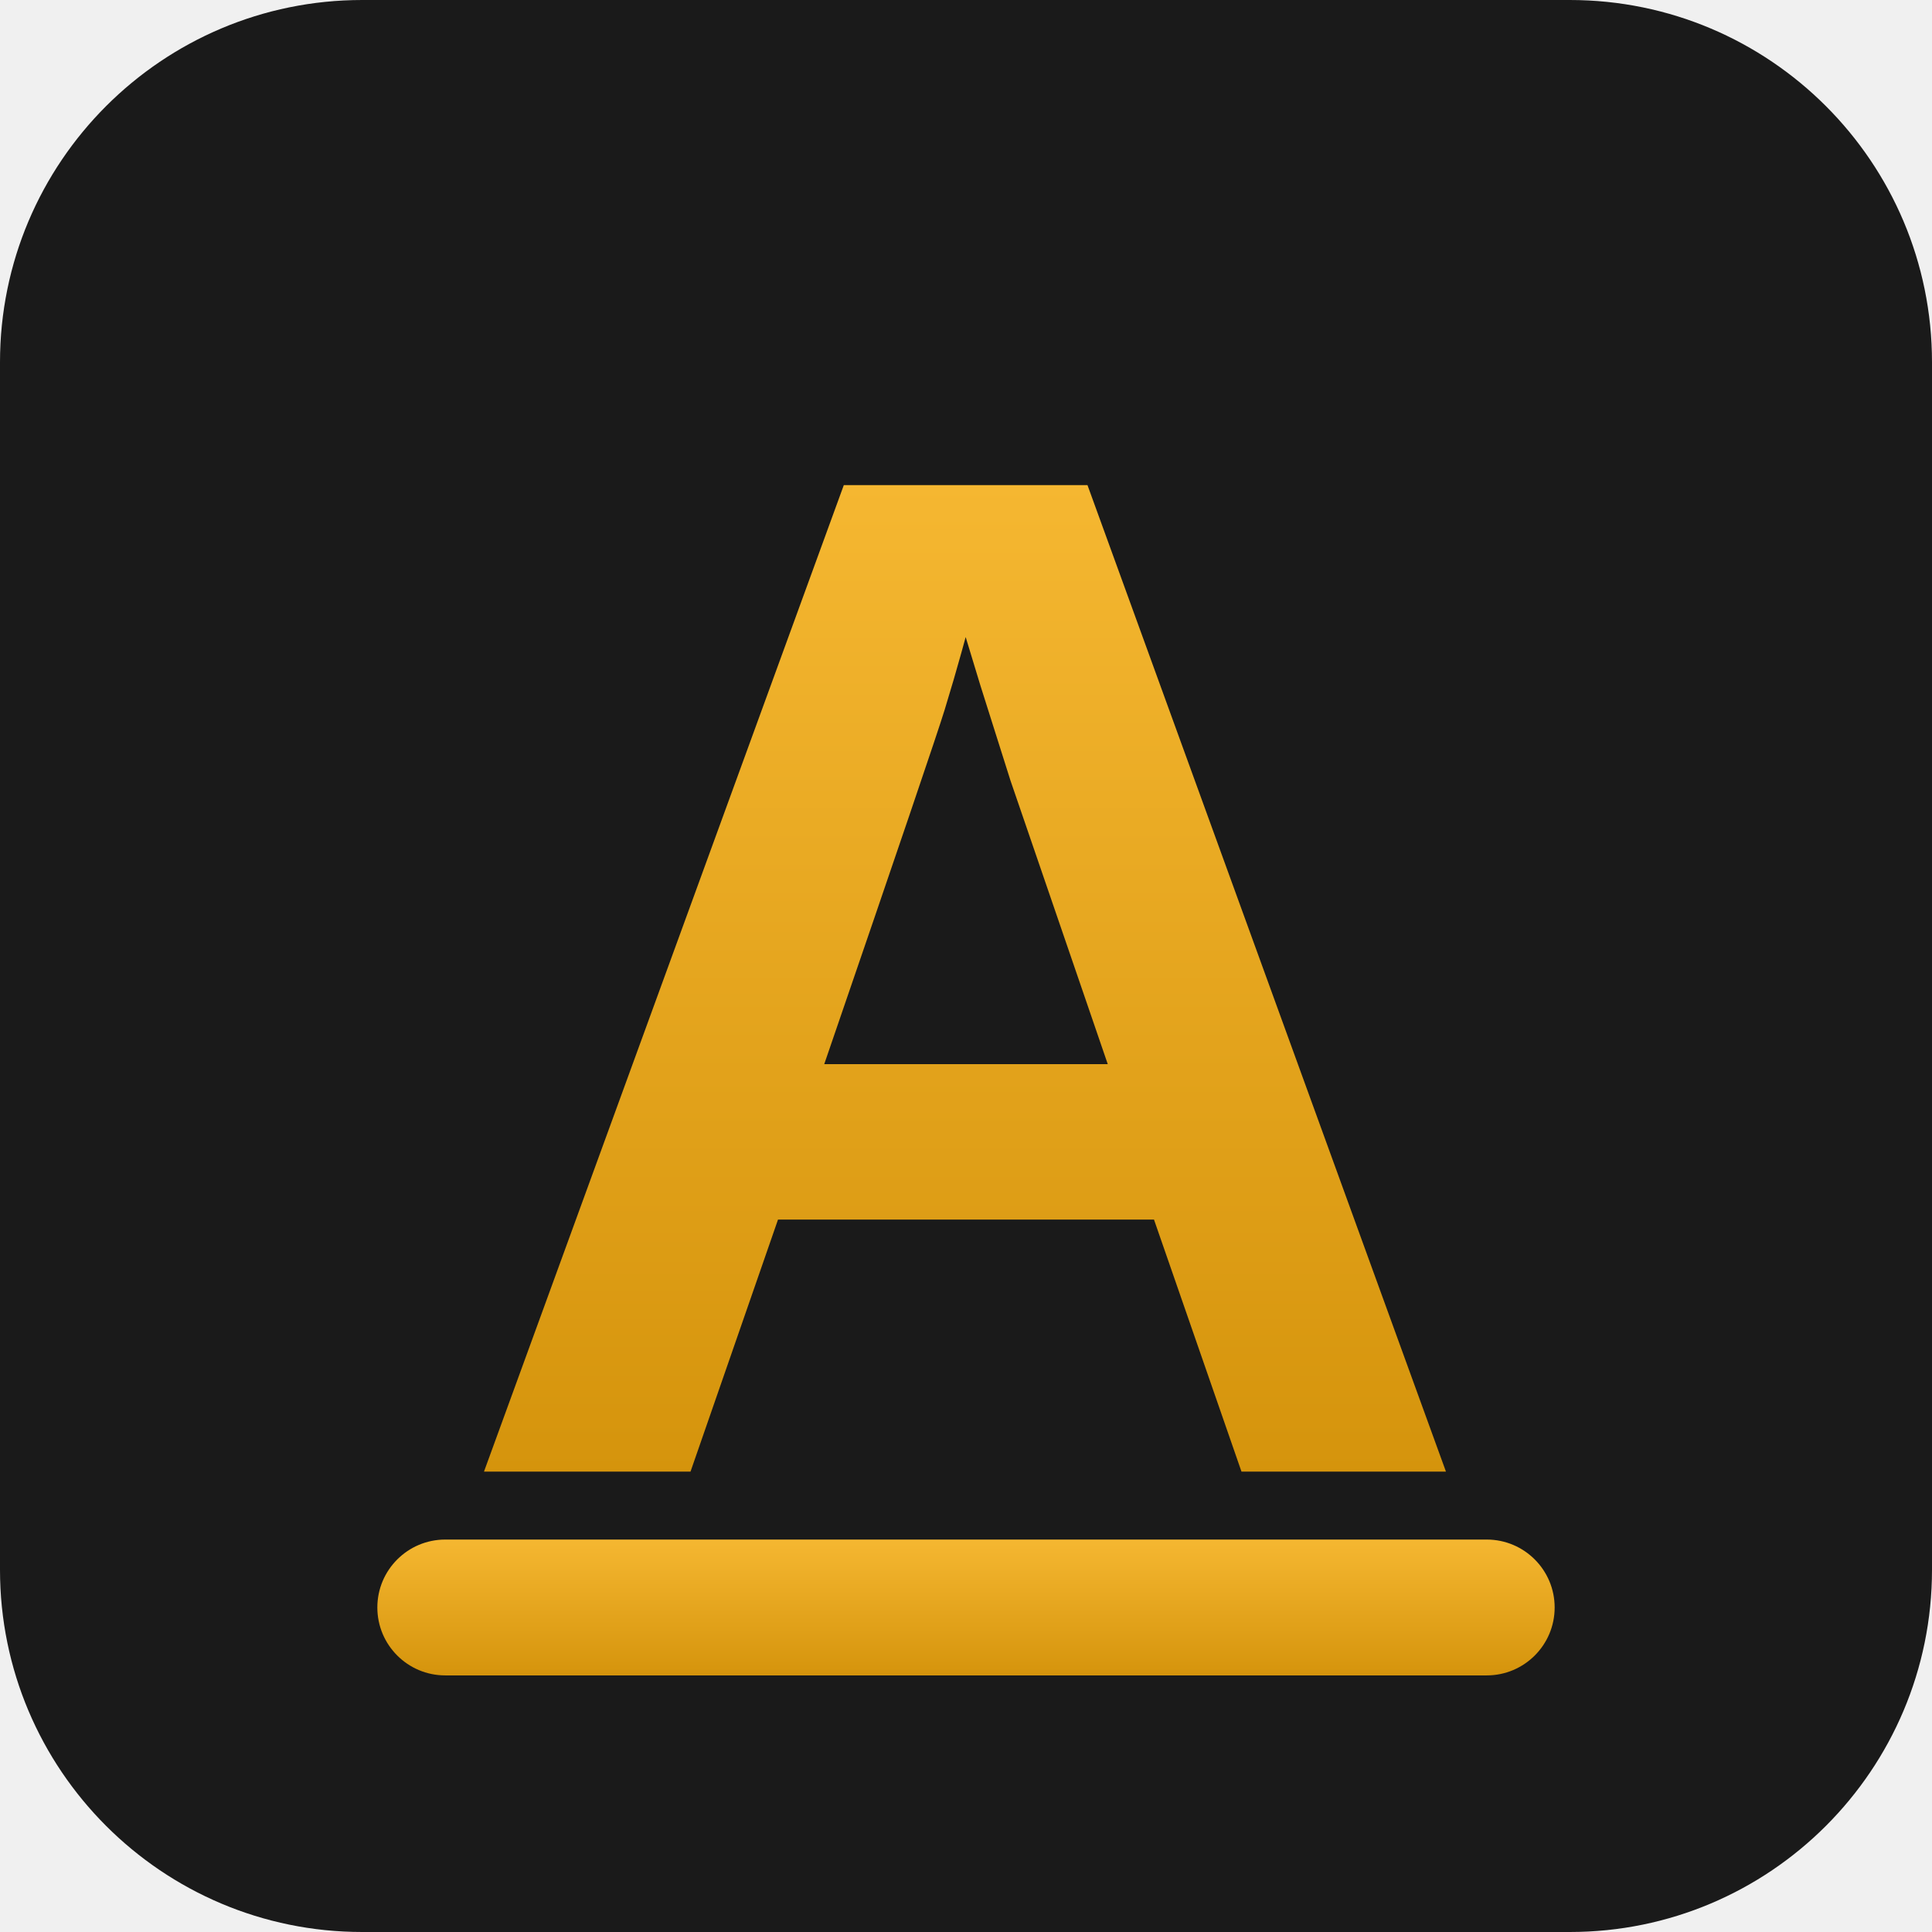
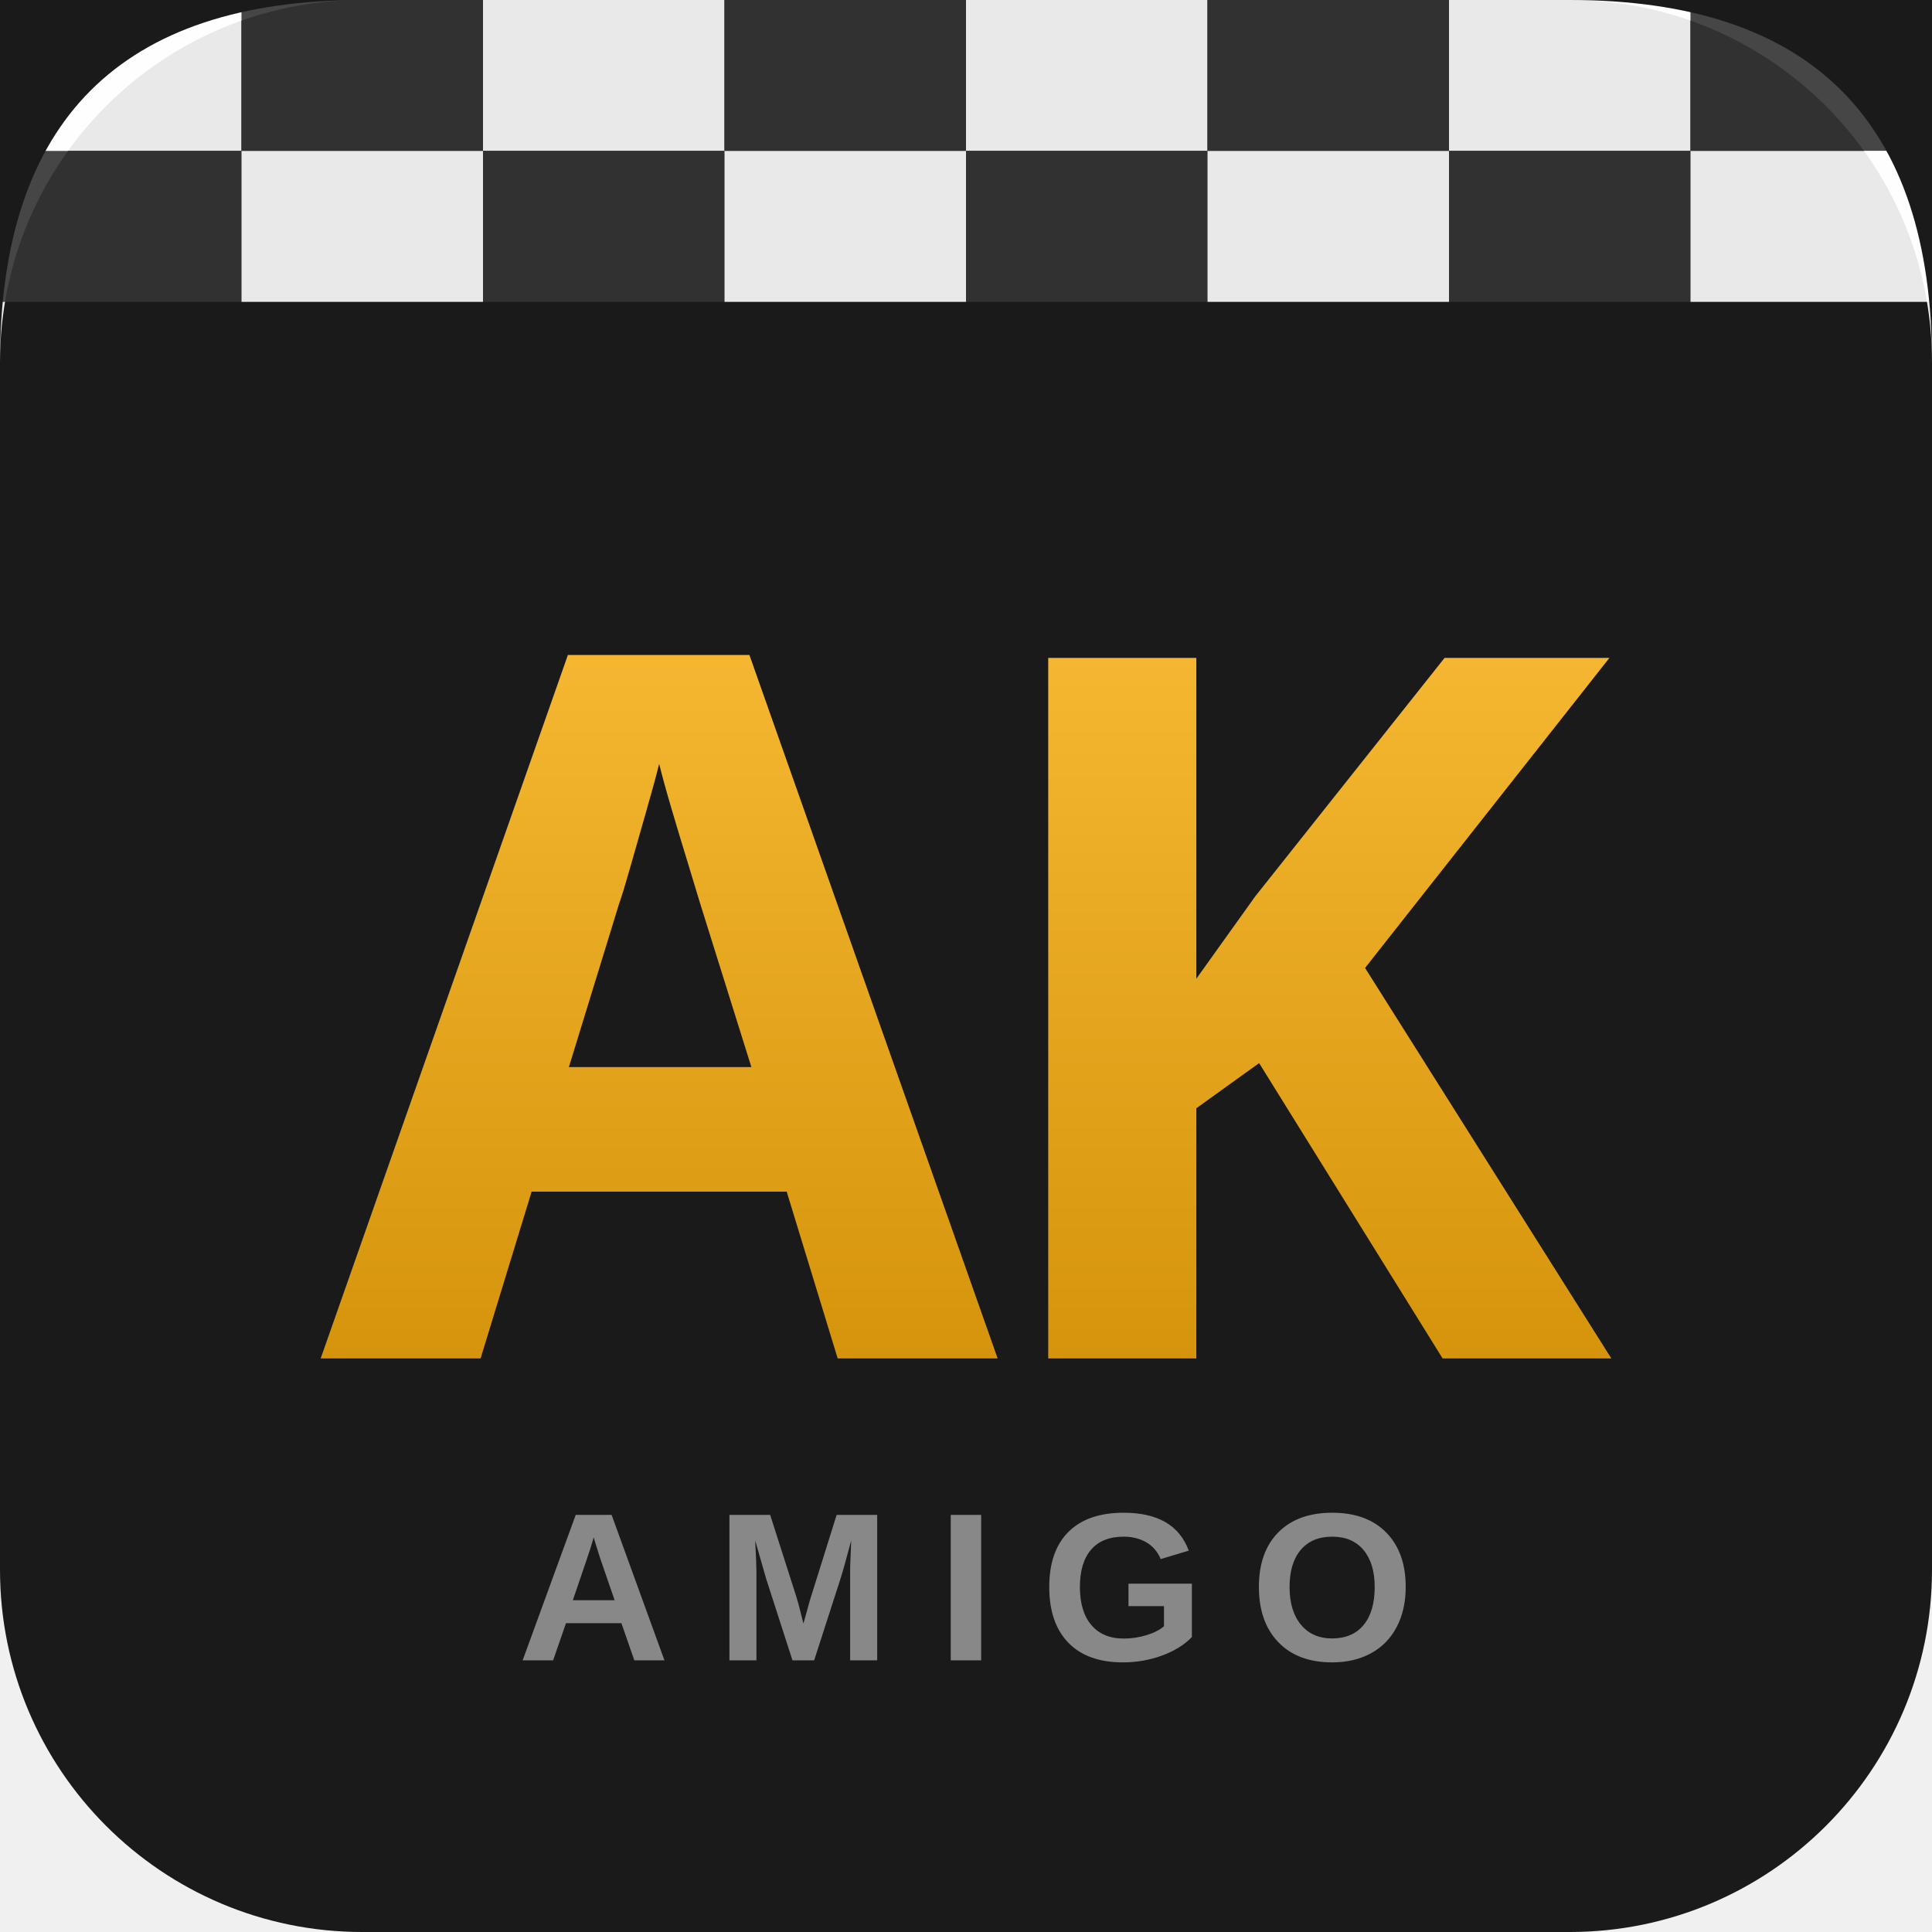
<svg xmlns="http://www.w3.org/2000/svg" viewBox="0 0 512 512" fill="none">
  <rect width="512" height="512" rx="96" fill="#1a1a1a" />
+   <g opacity="0.9">
+     <rect x="0" y="0" width="64" height="40" fill="#ffffff" />
+     <rect x="128" y="0" width="64" height="40" fill="#ffffff" />
+     <rect x="256" y="0" width="64" height="40" fill="#ffffff" />
+     <rect x="384" y="0" width="64" height="40" fill="#ffffff" />
+     <rect x="64" y="0" width="64" height="40" fill="#333" />
+     <rect x="192" y="0" width="64" height="40" fill="#333" />
+     <rect x="320" y="0" width="64" height="40" fill="#333" />
+     <rect x="448" y="0" width="64" height="40" fill="#333" />
+     <rect x="0" y="40" width="64" height="40" fill="#333" />
+     <rect x="128" y="40" width="64" height="40" fill="#333" />
+     <rect x="256" y="40" width="64" height="40" fill="#333" />
+     <rect x="384" y="40" width="64" height="40" fill="#333" />
+     <rect x="64" y="40" width="64" height="40" fill="#ffffff" />
+     <rect x="192" y="40" width="64" height="40" fill="#ffffff" />
+     <rect x="320" y="40" width="64" height="40" fill="#ffffff" />
+     <rect x="448" y="40" width="64" height="40" fill="#ffffff" />
+   </g>
+   <path d="M0 0 L96 0 Q0 0 0 96 Z" fill="#1a1a1a" />
+   <path d="M512 0 L416 0 Q512 0 512 96 Z" fill="#1a1a1a" />
  <defs>
    <linearGradient id="g" x1="0" y1="0" x2="0" y2="1">
      <stop offset="0%" stop-color="#F5B731" />
      <stop offset="100%" stop-color="#D5940C" />
    </linearGradient>
  </defs>
-   <text x="256" y="390" text-anchor="middle" font-family="Arial Black,Arial,sans-serif" font-weight="900" font-size="380" fill="url(#g)">A</text>
-   <rect x="100" y="408" width="312" height="36" rx="18" fill="url(#g)" />
+   <text x="256" y="360" text-anchor="middle" font-family="Arial Black,Impact,sans-serif" font-weight="900" font-size="260" fill="url(#g)" letter-spacing="-10">AK</text>
+   <text x="256" y="440" text-anchor="middle" font-family="Arial,sans-serif" font-weight="700" font-size="56" fill="#888888" letter-spacing="12">AMIGO</text>
</svg>
